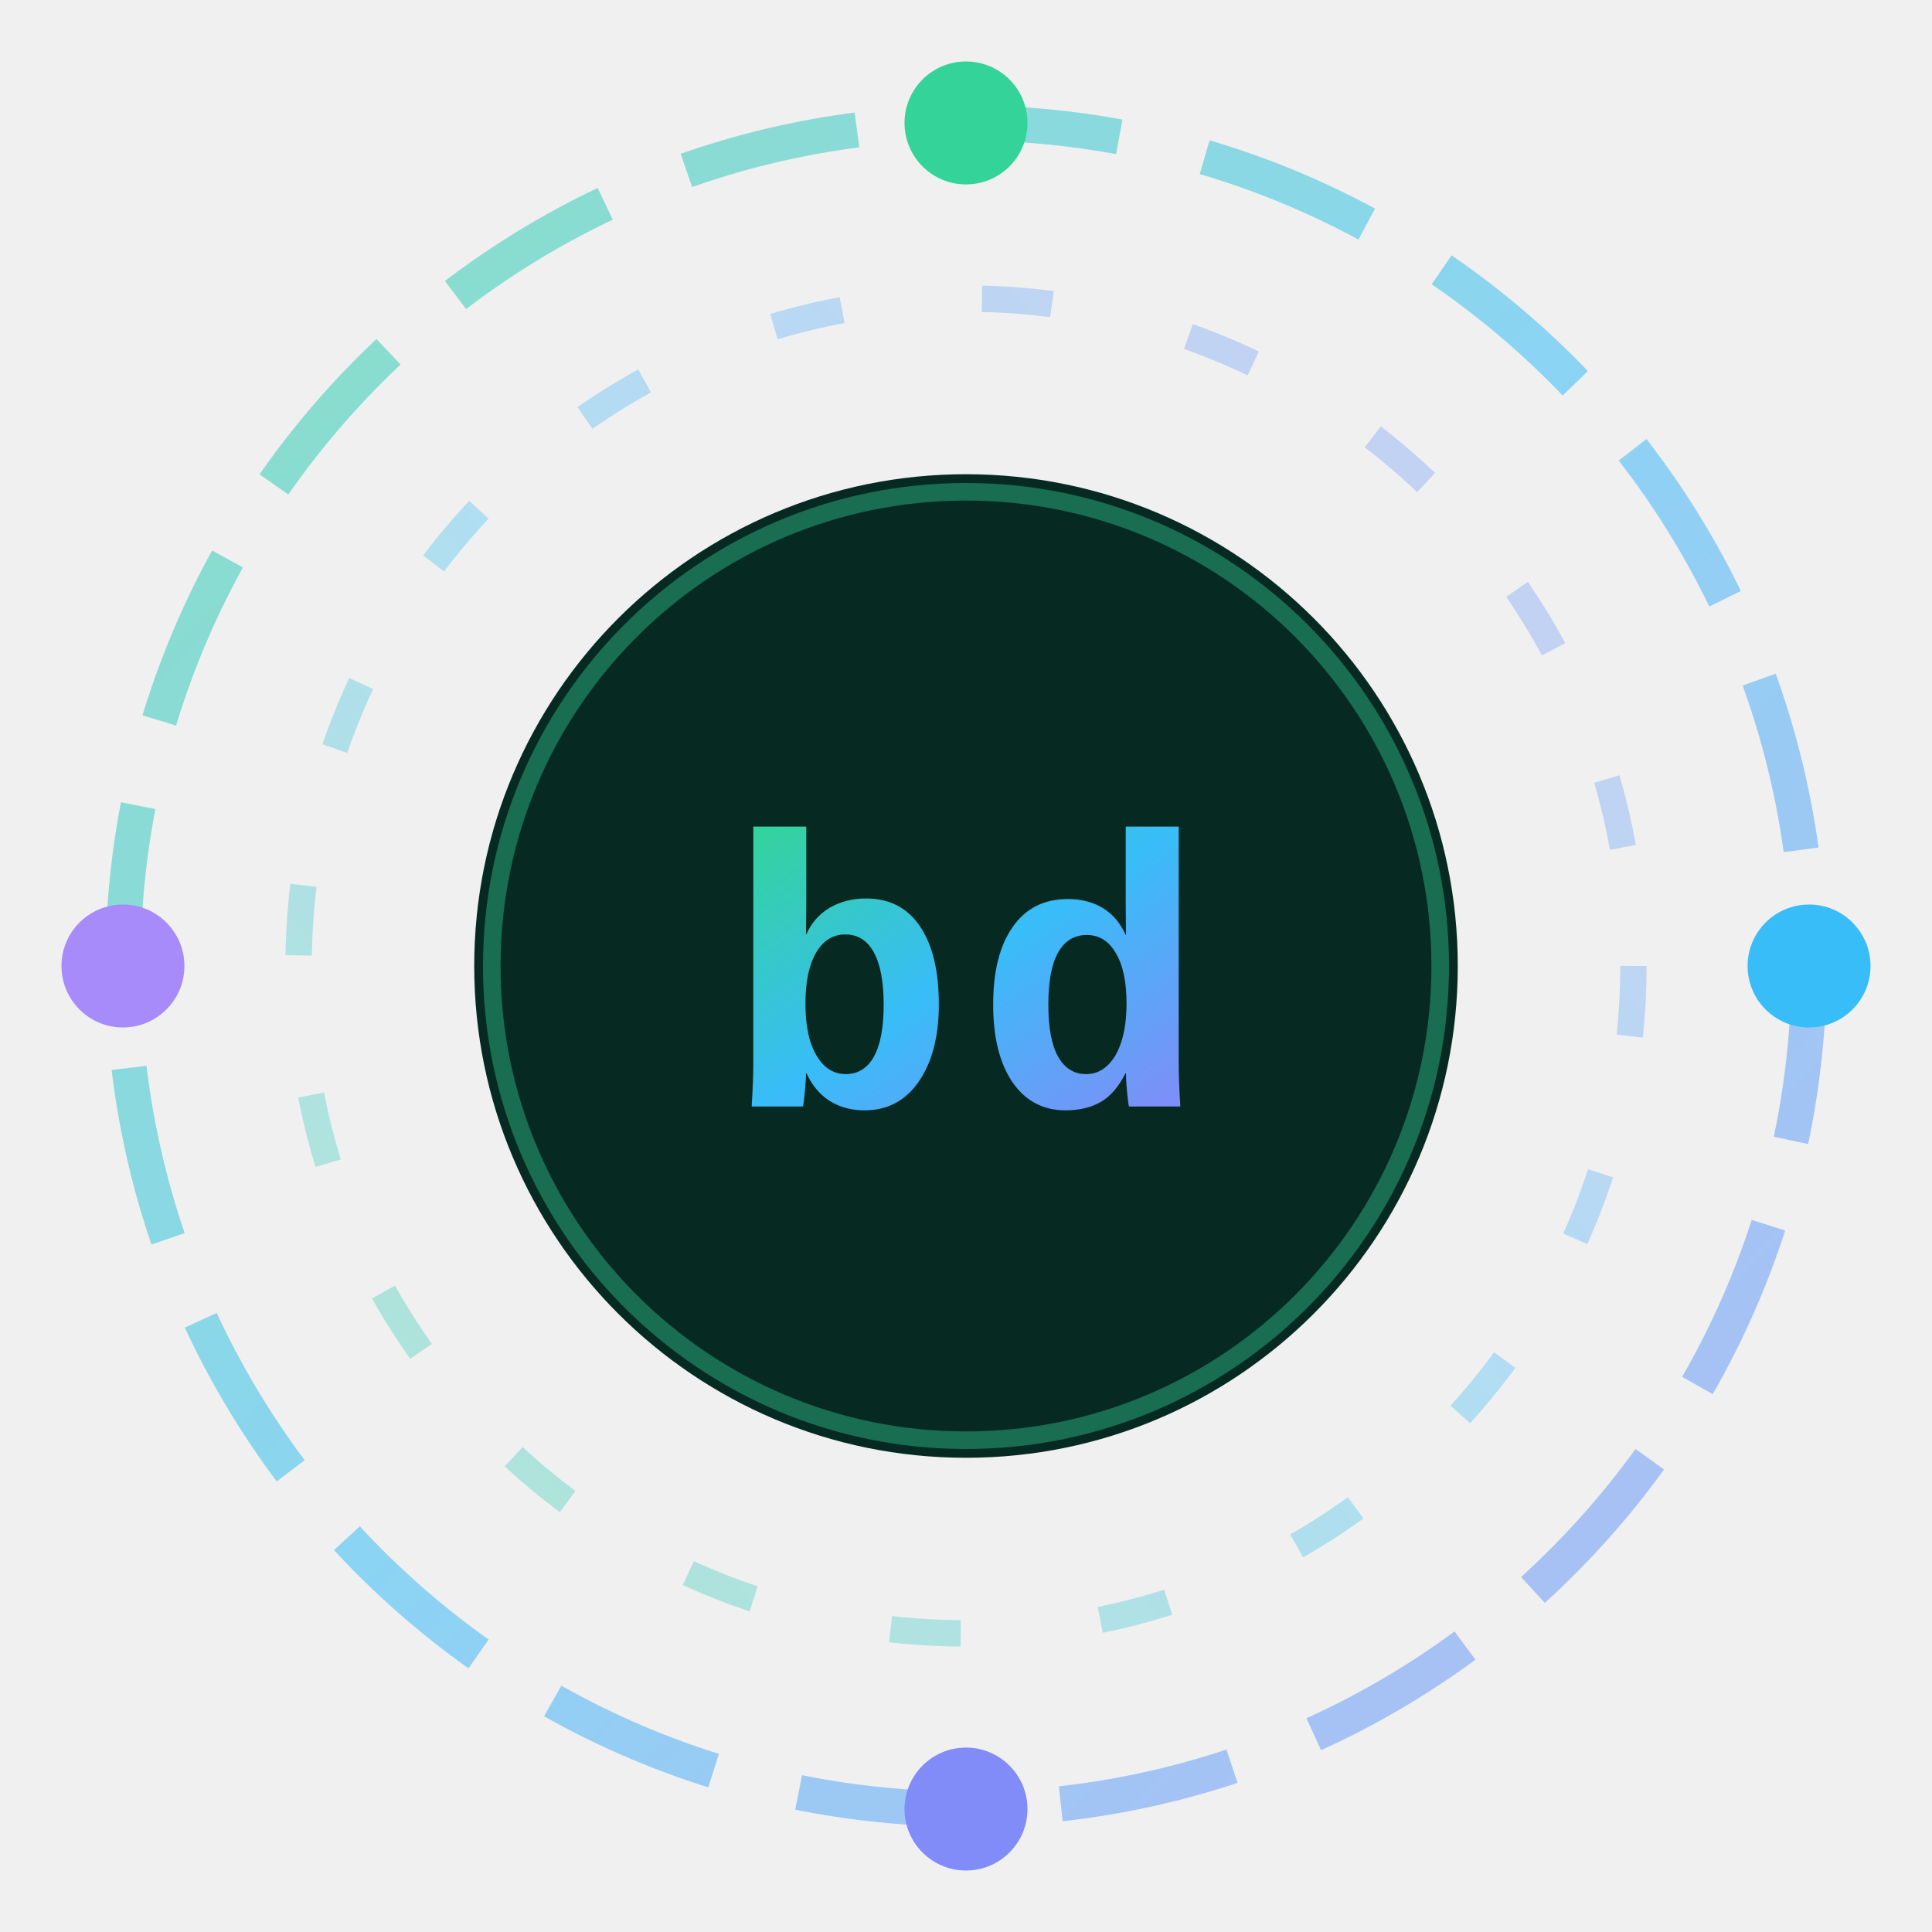
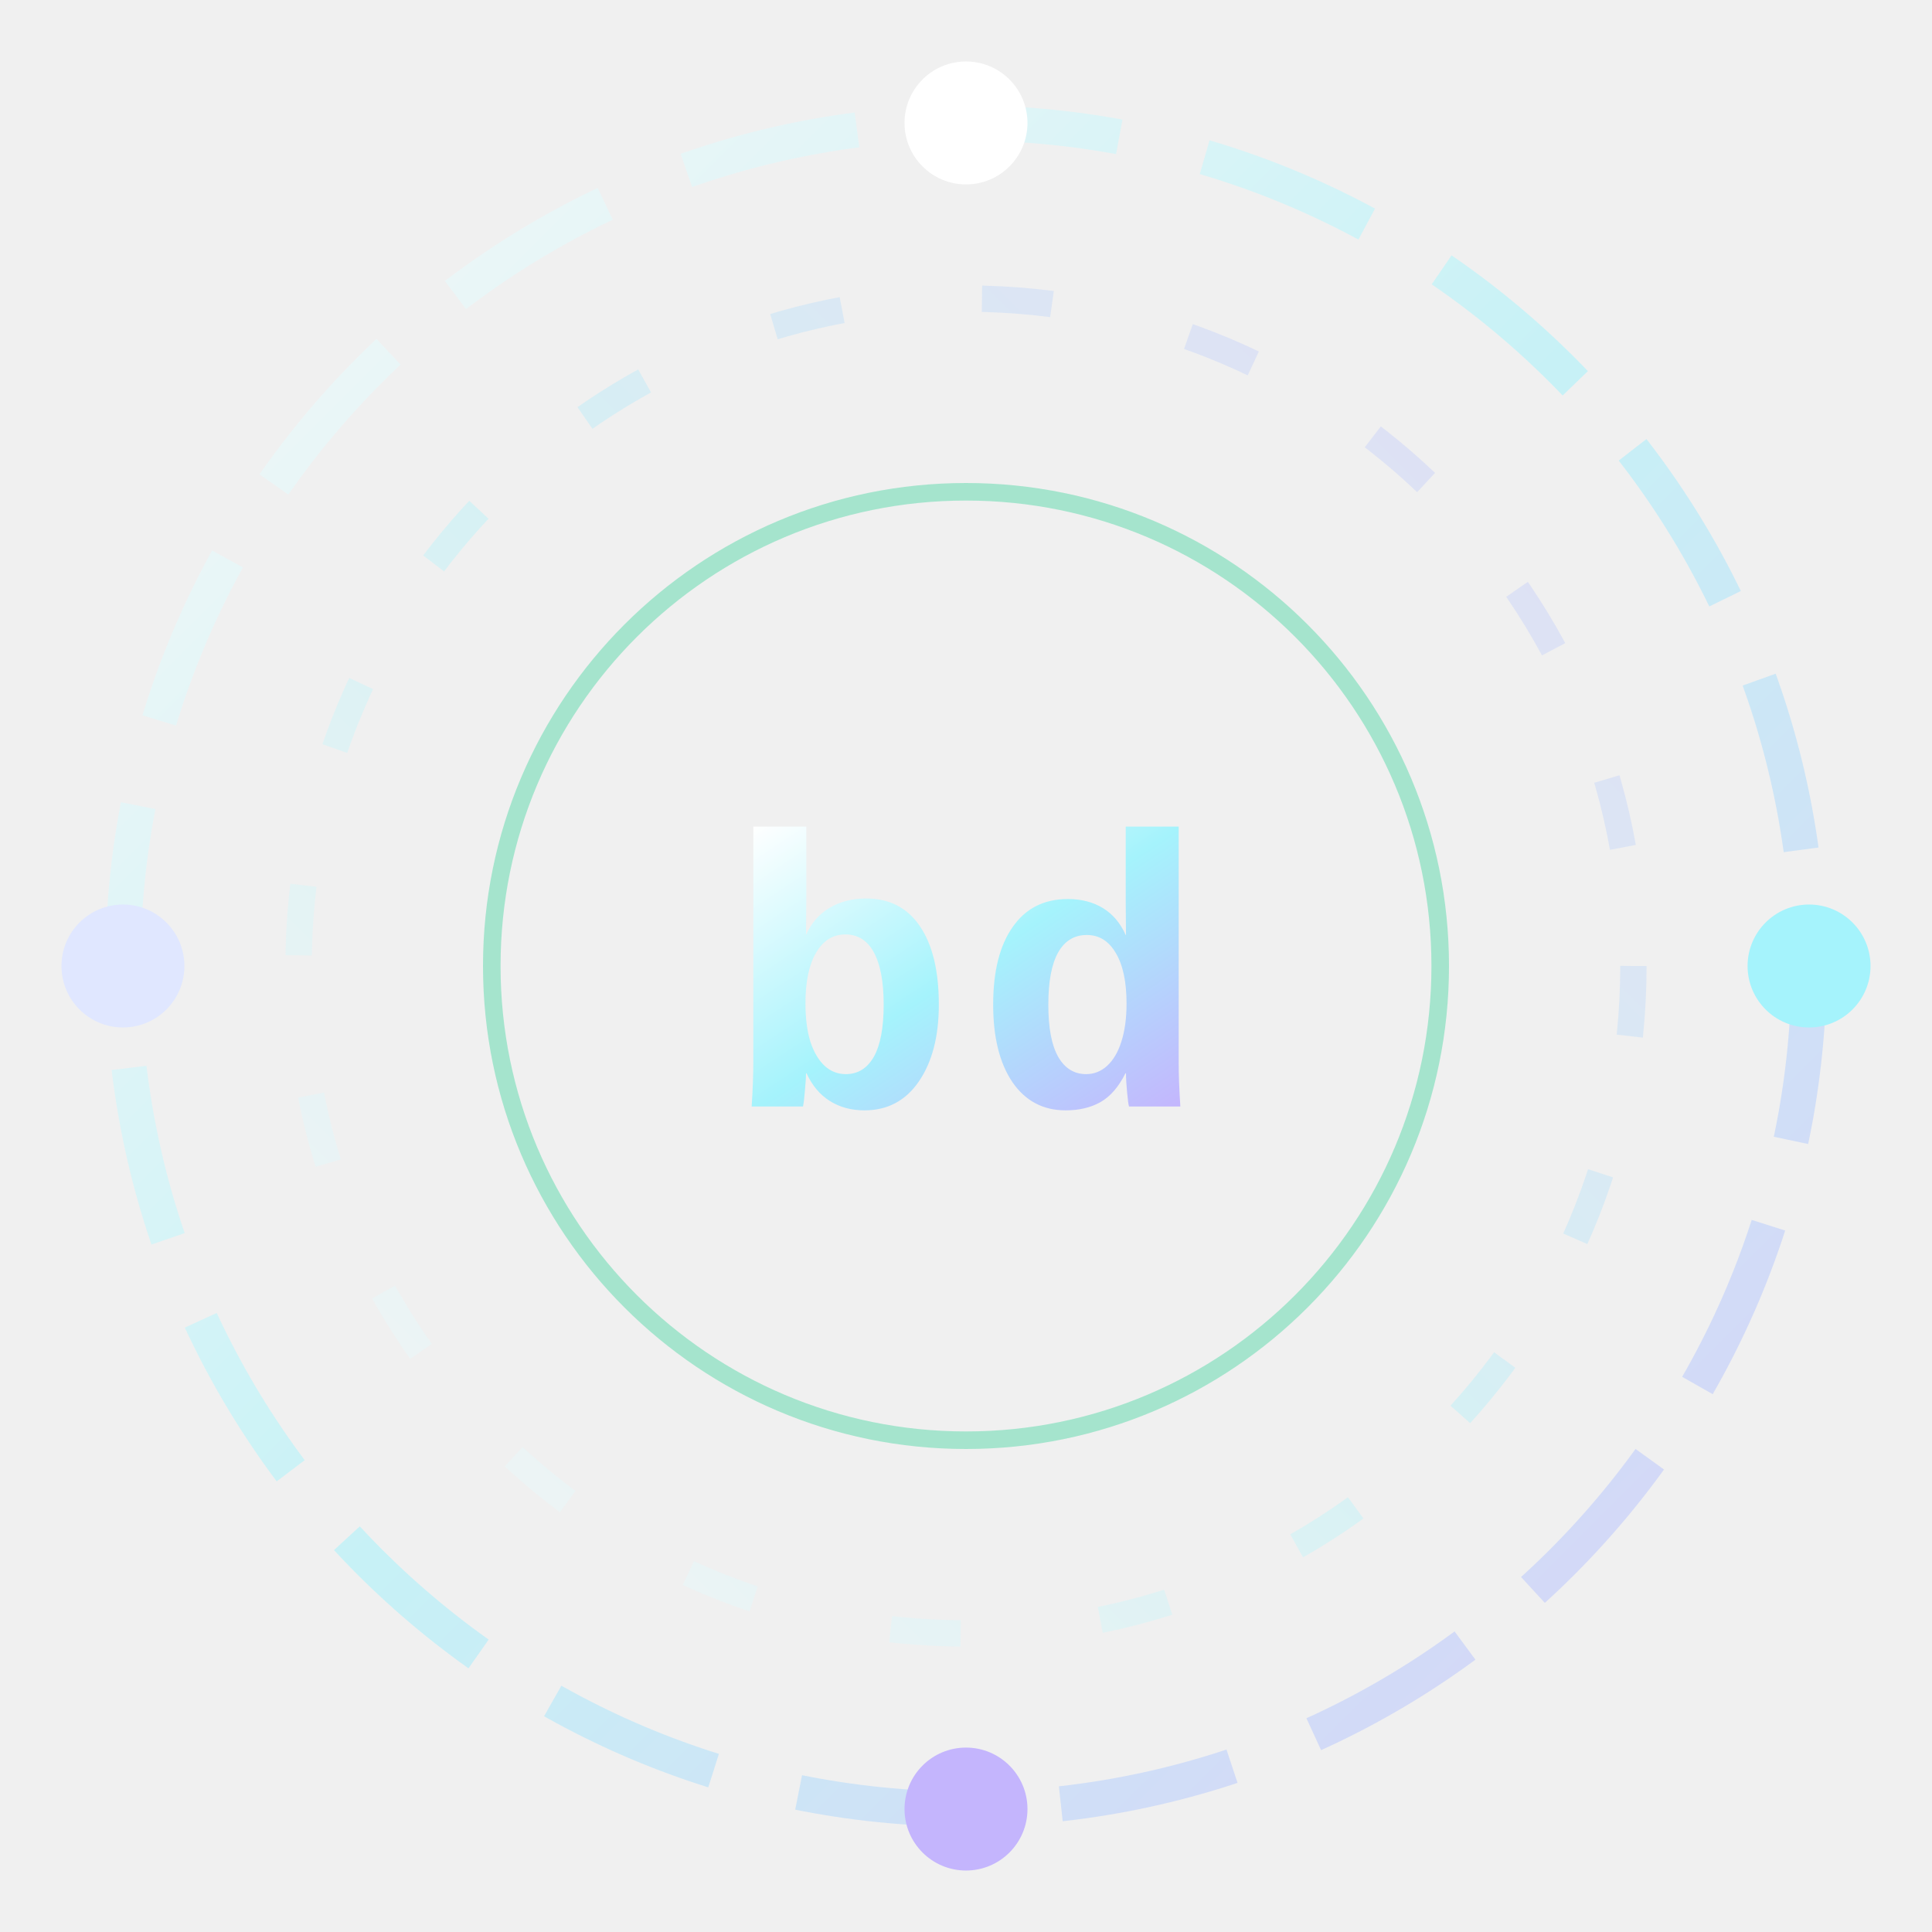
- <svg xmlns="http://www.w3.org/2000/svg" viewBox="0 0 110 110" width="36" height="36">
+ <svg xmlns="http://www.w3.org/2000/svg" viewBox="0 0 110 110" width="42" height="42">
  <defs>
    <linearGradient id="gL1" x1="0" y1="0" x2="1" y2="1">
-       <stop offset="0%" stop-color="#34d399" />
-       <stop offset="50%" stop-color="#38bdf8" />
-       <stop offset="100%" stop-color="#818cf8" />
+       <stop offset="0%" stop-color="#ffffff" />
+       <stop offset="50%" stop-color="#a5f3fc" />
+       <stop offset="100%" stop-color="#c4b5fd" />
    </linearGradient>
    <linearGradient id="gL2" x1="1" y1="0" x2="0" y2="1">
-       <stop offset="0%" stop-color="#818cf8" />
-       <stop offset="50%" stop-color="#38bdf8" />
-       <stop offset="100%" stop-color="#34d399" />
+       <stop offset="0%" stop-color="#c4b5fd" />
+       <stop offset="50%" stop-color="#a5f3fc" />
+       <stop offset="100%" stop-color="#ffffff" />
    </linearGradient>
    <style>
      @keyframes spin-slow { from{transform:rotate(0deg)} to{transform:rotate(360deg)} }
      @keyframes spin-rev  { from{transform:rotate(0deg)} to{transform:rotate(-360deg)} }
-       @keyframes glow      { 0%,100%{filter:drop-shadow(0 0 3px #34d399)} 50%{filter:drop-shadow(0 0 8px #38bdf8)} }
+       @keyframes glow      { 0%,100%{filter:drop-shadow(0 0 3px #a5f3fc)} 50%{filter:drop-shadow(0 0 8px #ffffff)} }
      @keyframes pd        { 0%,100%{opacity:1} 50%{opacity:0.4} }
      .r-outer { animation: spin-slow 20s linear infinite; transform-origin: 55px 55px; }
      .r-inner { animation: spin-rev  12s linear infinite; transform-origin: 55px 55px; }
      .bd      { animation: glow 3s ease-in-out infinite; }
      .d0 { animation: pd 1.8s infinite 0s; }
      .d1 { animation: pd 1.8s infinite 0.45s; }
      .d2 { animation: pd 1.8s infinite 0.9s; }
      .d3 { animation: pd 1.8s infinite 1.35s; }
    </style>
  </defs>
  <circle class="r-outer" cx="55" cy="55" r="48" fill="none" stroke="url(#gL1)" stroke-width="2" stroke-dasharray="10 5" opacity="0.55" />
  <circle class="r-inner" cx="55" cy="55" r="38" fill="none" stroke="url(#gL2)" stroke-width="1.5" stroke-dasharray="4 8" opacity="0.35" />
-   <circle cx="55" cy="55" r="28" fill="#062a22" />
  <circle cx="55" cy="55" r="27" fill="none" stroke="#34d399" stroke-width="1" opacity="0.4" />
  <text class="bd" x="55" y="63" font-size="22" font-family="'SF Mono','Fira Code','Courier New',monospace" font-weight="700" text-anchor="middle" fill="url(#gL1)" letter-spacing="1">bd</text>
-   <circle class="d0" cx="55" cy="7" r="3.5" fill="#34d399" />
-   <circle class="d1" cx="103" cy="55" r="3.5" fill="#38bdf8" />
-   <circle class="d2" cx="55" cy="103" r="3.5" fill="#818cf8" />
-   <circle class="d3" cx="7" cy="55" r="3.5" fill="#a78bfa" />
+   <circle class="d0" cx="55" cy="7" r="3.5" fill="#ffffff" />
+   <circle class="d1" cx="103" cy="55" r="3.5" fill="#a5f3fc" />
+   <circle class="d2" cx="55" cy="103" r="3.5" fill="#c4b5fd" />
+   <circle class="d3" cx="7" cy="55" r="3.5" fill="#e0e7ff" />
</svg>
